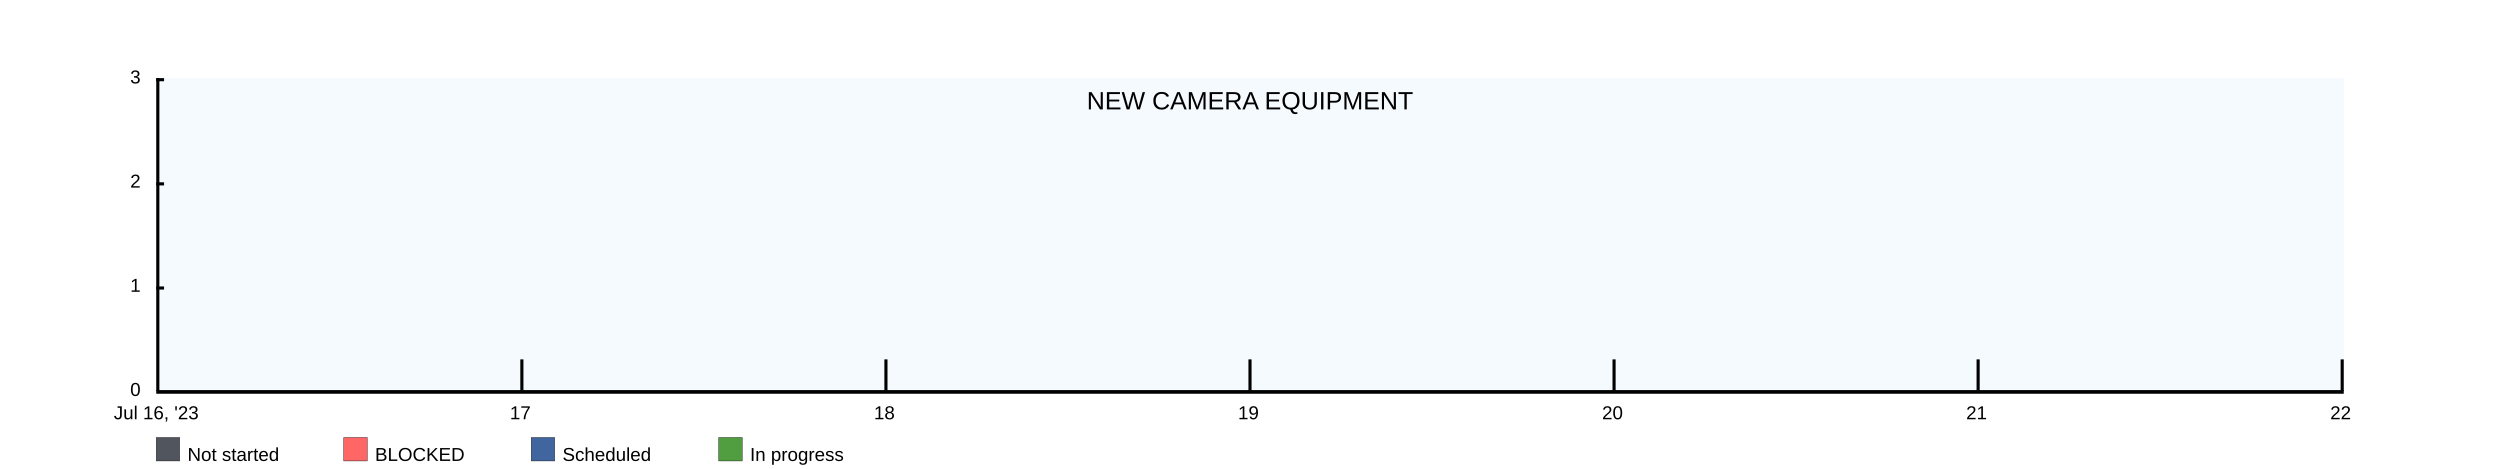
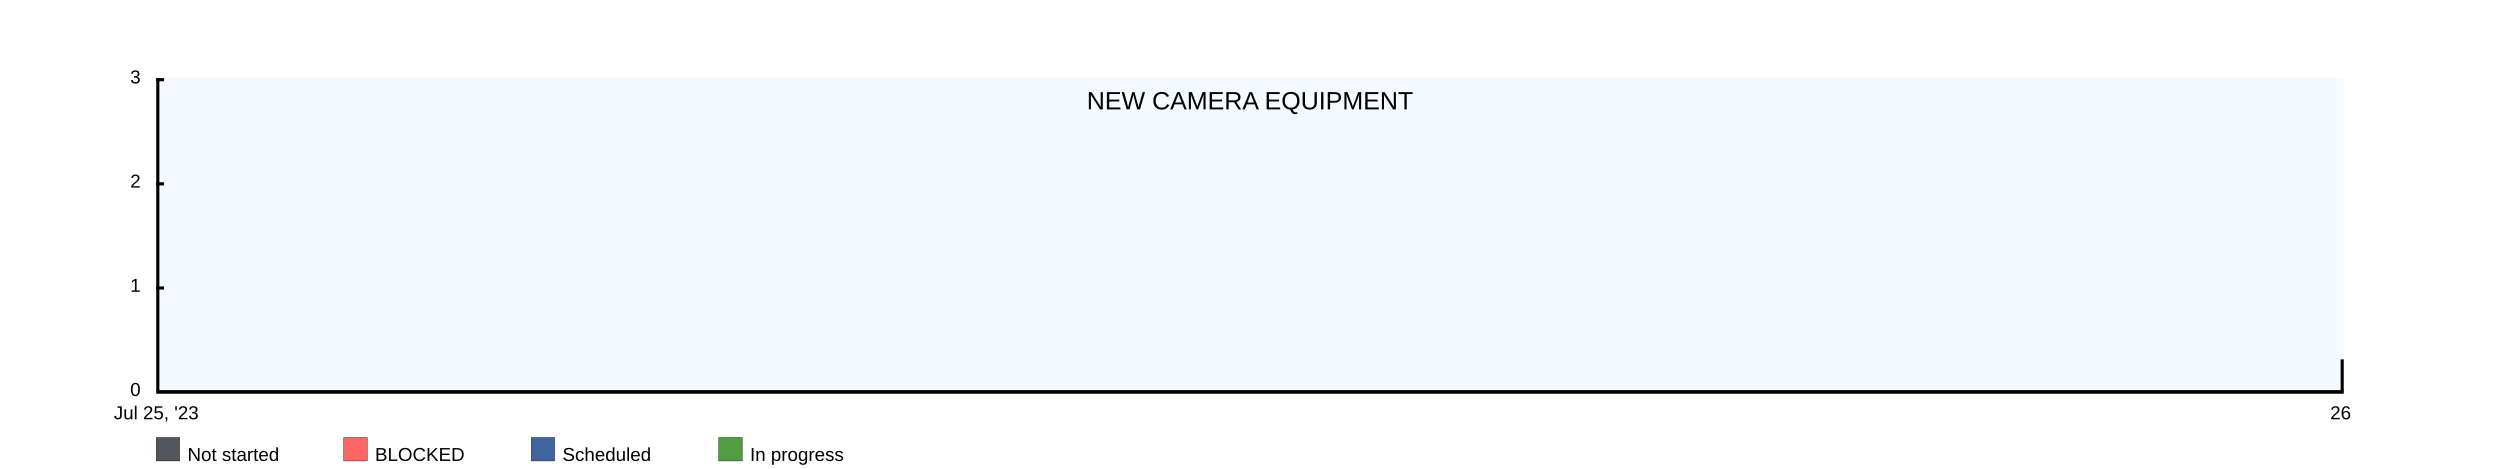
<svg xmlns="http://www.w3.org/2000/svg" width="1600" height="300">
  <rect x="100" y="50" width="1400" height="200" fill="rgba(221, 239, 250, .3)" />
  <clipPath id="theGraph">
    <rect x="100" y="50" width="1400" height="200" fill="black" />
  </clipPath>
  <rect x="100" y="280" width="15" height="15" fill="#51565E" stroke="black" stroke-width="0.25" />
  <text x="120" y="295" font-family="Arial" font-size="12" fill="black">Not started</text>
  <rect x="220" y="280" width="15" height="15" fill="#FF6666" stroke="black" stroke-width="0.25" />
  <text x="240" y="295" font-family="Arial" font-size="12" fill="black">BLOCKED</text>
  <rect x="340" y="280" width="15" height="15" fill="#41659E" stroke="black" stroke-width="0.25" />
  <text x="360" y="295" font-family="Arial" font-size="12" fill="black">Scheduled</text>
  <rect x="460" y="280" width="15" height="15" fill="#519E41" stroke="black" stroke-width="0.25" />
  <text x="480" y="295" font-family="Arial" font-size="12" fill="black">In progress</text>
-   <path d="M 100 250 M 100 250 C 100 250 333.333 250 333.333 250 C 333.333 250 566.667 250 566.667 250 C 566.667 250 800 250 800 250 C 800 250 1033.333 250 1033.333 250 C 1033.333 250 1266.667 250 1266.667 250 C 1266.667 250 1500 250 1500 250 C 1500 250 1500 250 1500 250 C 1500 250 100 250 100 250 Z" fill="#519E41" stroke="black" stroke-width="0.25" />
-   <path d="M 100 250 M 100 250 C 100 250 333.333 250 333.333 250 C 333.333 250 566.667 250 566.667 250 C 566.667 250 800 250 800 250 C 800 250 1033.333 250 1033.333 250 C 1033.333 250 1266.667 250 1266.667 250 C 1266.667 250 1500 250 1500 250 C 1500 250 1500 250 1500 250 C 1500 250 100 250 100 250 Z" fill="#41659E" stroke="black" stroke-width="0.25" />
-   <path d="M 100 250 M 100 250 C 100 250 333.333 250 333.333 250 C 333.333 250 566.667 250 566.667 250 C 566.667 250 800 250 800 250 C 800 250 1033.333 250 1033.333 250 C 1033.333 250 1266.667 250 1266.667 250 C 1266.667 250 1500 250 1500 250 C 1500 250 1500 250 1500 250 C 1500 250 100 250 100 250 Z" fill="#FF6666" stroke="black" stroke-width="0.25" />
-   <path d="M 100 250 M 100 250 C 100 250 333.333 250 333.333 250 C 333.333 250 566.667 250 566.667 250 C 566.667 250 800 250 800 250 C 800 250 1033.333 250 1033.333 250 C 1033.333 250 1266.667 250 1266.667 250 C 1266.667 250 1500 250 1500 250 C 1500 250 1500 250 1500 250 C 1500 250 100 250 100 250 Z" fill="#51565E" stroke="black" stroke-width="0.25" />
+   <path d="M 100 250 M 100 250 C 100 250 1500 250 1500 250 C 1500 250 1500 250 1500 250 C 1500 250 100 250 100 250 Z" fill="#519E41" stroke="black" stroke-width="0.25" />
+   <path d="M 100 250 M 100 250 C 100 250 1500 250 1500 250 C 1500 250 1500 250 1500 250 C 1500 250 100 250 100 250 Z" fill="#41659E" stroke="black" stroke-width="0.25" />
+   <path d="M 100 250 M 100 250 C 100 250 1500 250 1500 250 C 1500 250 1500 250 1500 250 C 1500 250 100 250 100 250 Z" fill="#FF6666" stroke="black" stroke-width="0.25" />
+   <path d="M 100 250 M 100 250 C 100 250 1500 250 1500 250 C 1500 250 1500 250 1500 250 C 1500 250 100 250 100 250 Z" fill="#51565E" stroke="black" stroke-width="0.25" />
  <text x="800" y="70" font-family="Arial" font-size="16" fill="black" text-anchor="middle" alignment-baseline="middle">NEW CAMERA EQUIPMENT</text>
  <rect x="100" y="250" width="1400" height="2" fill="black" />
  <rect x="100" y="50" width="5" height="2" fill="black" />
  <rect x="100" y="116.667" width="5" height="2" fill="black" />
  <rect x="100" y="183.333" width="5" height="2" fill="black" />
  <text x="90" y="50" font-family="Arial" font-size="12" fill="black" text-anchor="end" dominant-baseline="middle">3</text>
  <text x="90" y="116.667" font-family="Arial" font-size="12" fill="black" text-anchor="end" dominant-baseline="middle">2</text>
  <text x="90" y="183.333" font-family="Arial" font-size="12" fill="black" text-anchor="end" dominant-baseline="middle">1</text>
  <text x="90" y="250" font-family="Arial" font-size="12" fill="black" text-anchor="end" dominant-baseline="middle">0</text>
-   <text x="100" y="260" font-family="Arial" fill="black" text-anchor="middle" dominant-baseline="hanging">Jul 16, '23</text>
-   <text x="333" y="260" font-family="Arial" fill="black" text-anchor="middle" dominant-baseline="hanging">17</text>
-   <text x="566" y="260" font-family="Arial" fill="black" text-anchor="middle" dominant-baseline="hanging">18</text>
-   <text x="799" y="260" font-family="Arial" fill="black" text-anchor="middle" dominant-baseline="hanging">19</text>
-   <text x="1032" y="260" font-family="Arial" fill="black" text-anchor="middle" dominant-baseline="hanging">20</text>
-   <text x="1265" y="260" font-family="Arial" fill="black" text-anchor="middle" dominant-baseline="hanging">21</text>
-   <text x="1498" y="260" font-family="Arial" fill="black" text-anchor="middle" dominant-baseline="hanging">22</text>
+   <text x="100" y="260" font-family="Arial" fill="black" text-anchor="middle" dominant-baseline="hanging">Jul 25, '23</text>
+   <text x="1498" y="260" font-family="Arial" fill="black" text-anchor="middle" dominant-baseline="hanging">26</text>
  <rect x="100" y="50" width="2" height="200" fill="black" />
-   <rect x="333" y="230" width="2" height="20" fill="black" />
-   <rect x="566" y="230" width="2" height="20" fill="black" />
-   <rect x="799" y="230" width="2" height="20" fill="black" />
-   <rect x="1032" y="230" width="2" height="20" fill="black" />
-   <rect x="1265" y="230" width="2" height="20" fill="black" />
  <rect x="1498" y="230" width="2" height="20" fill="black" />
</svg>
